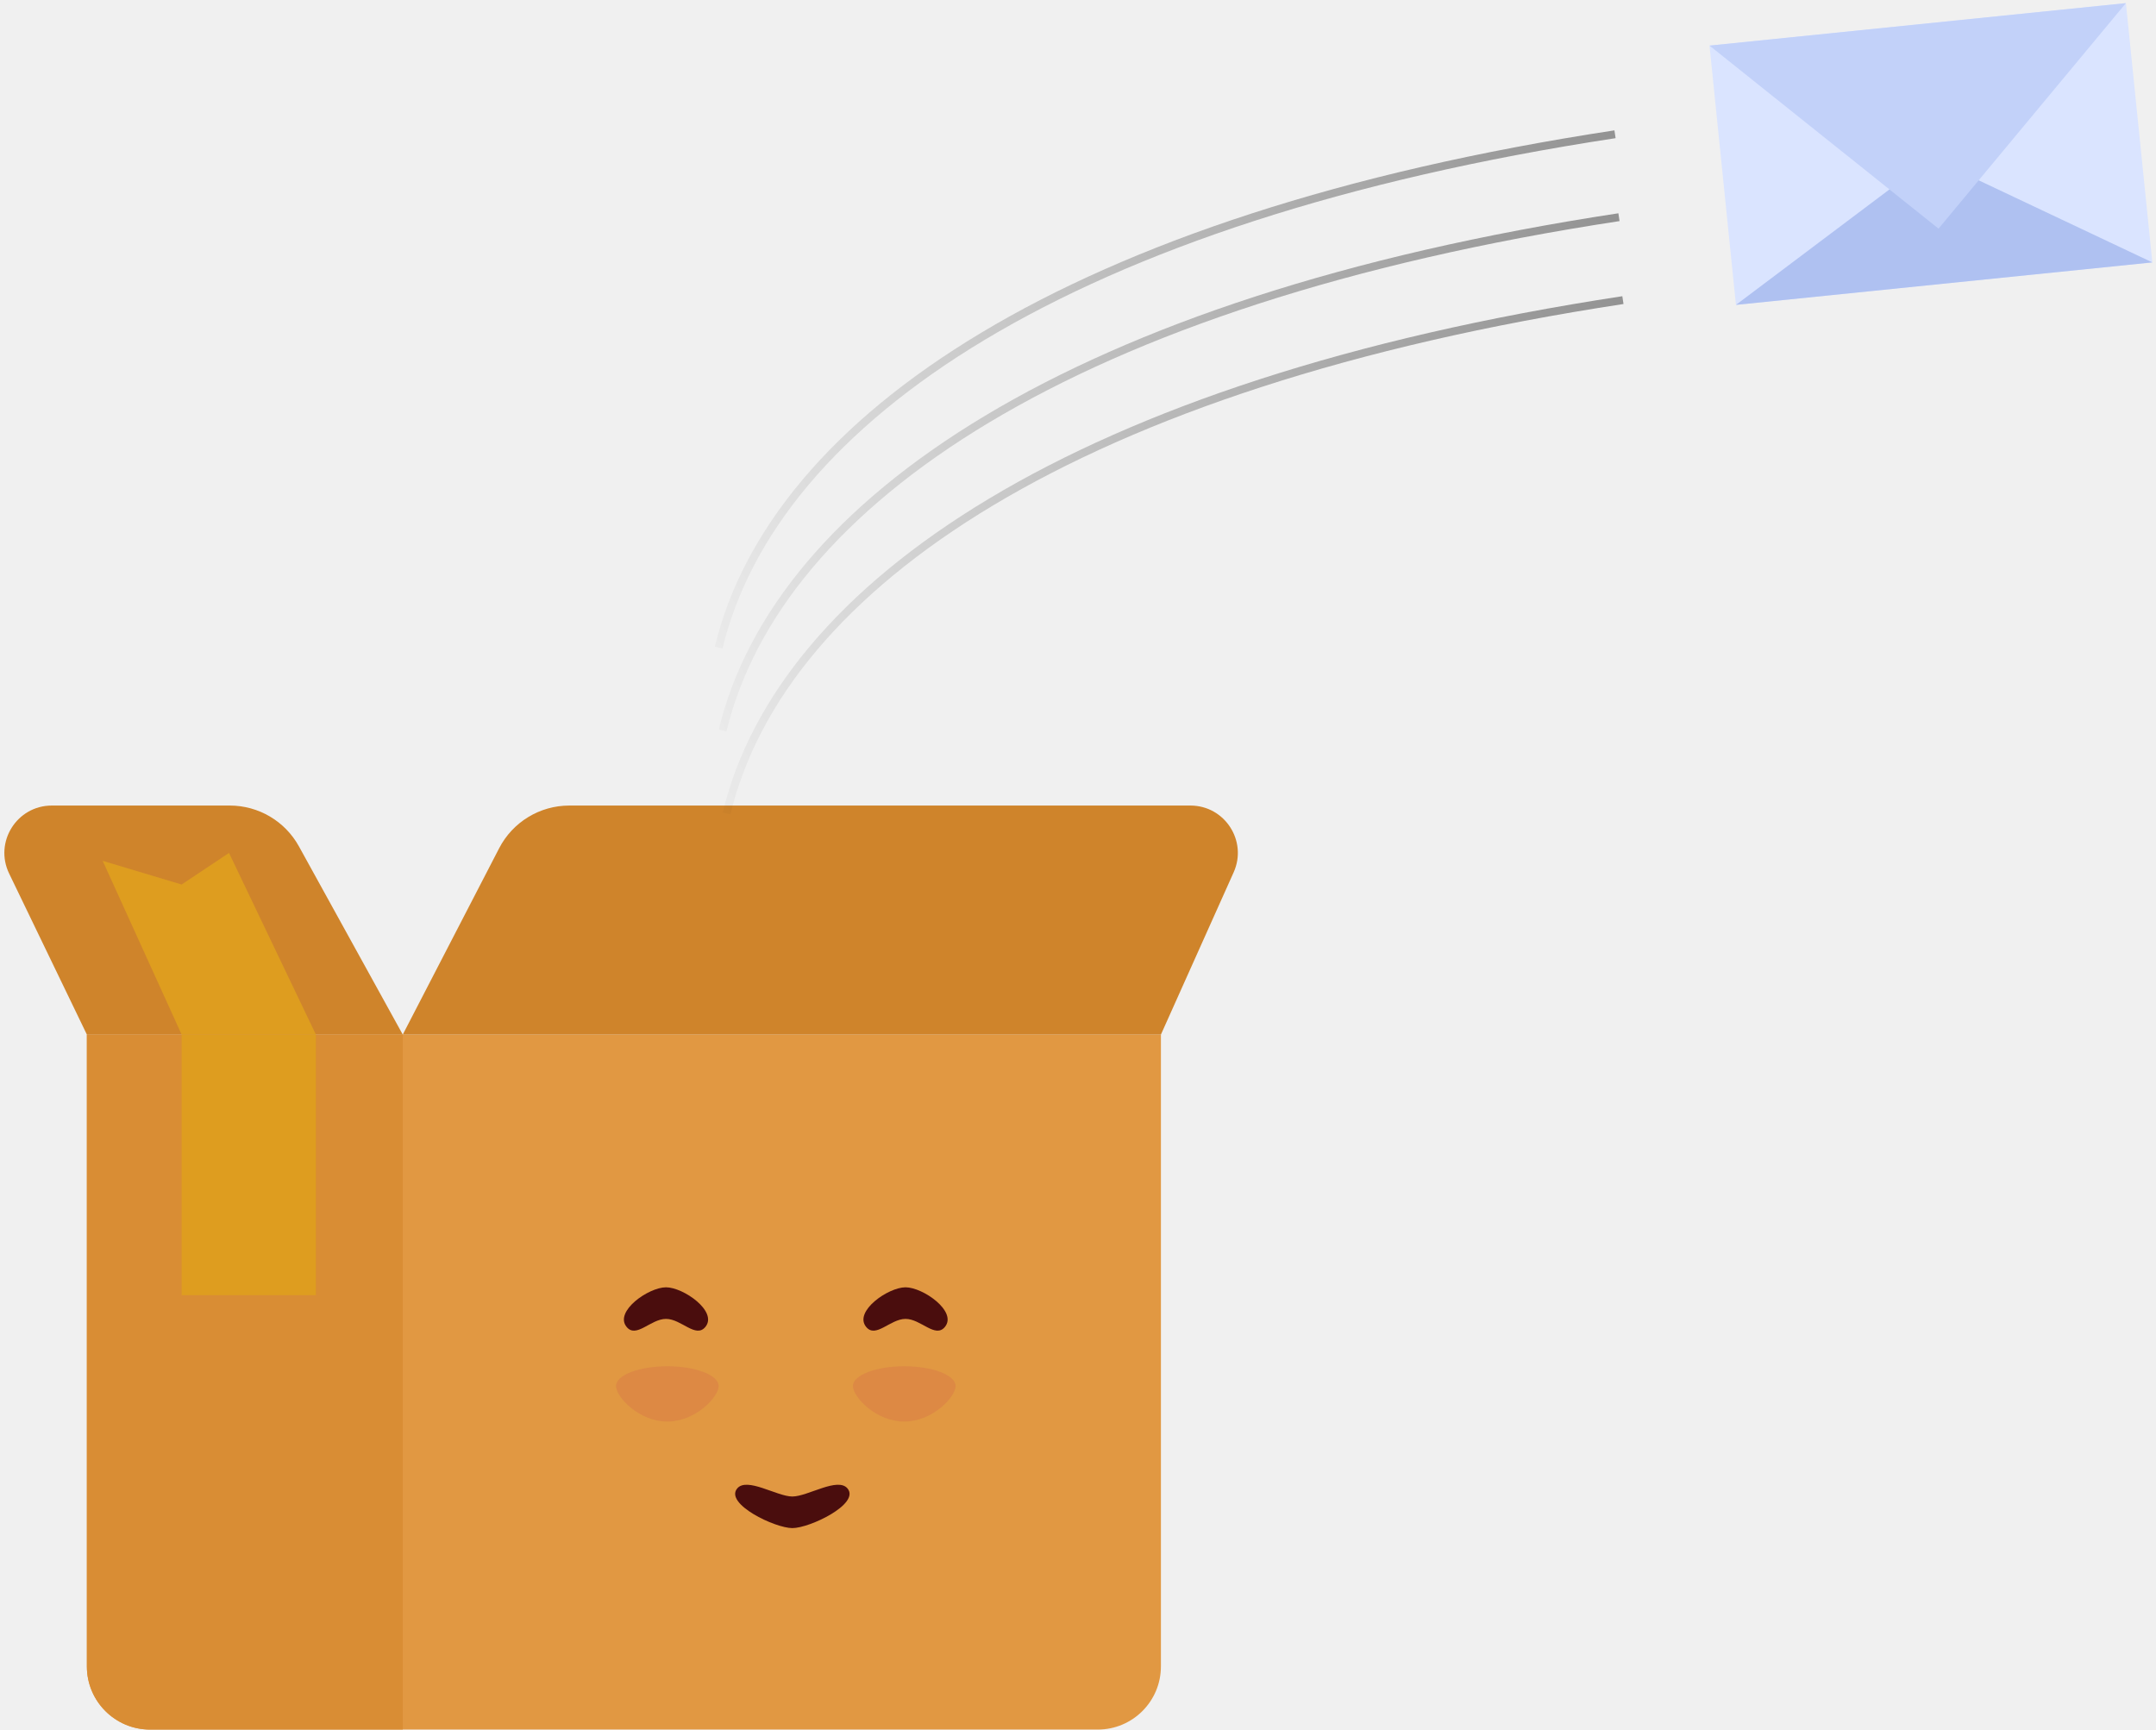
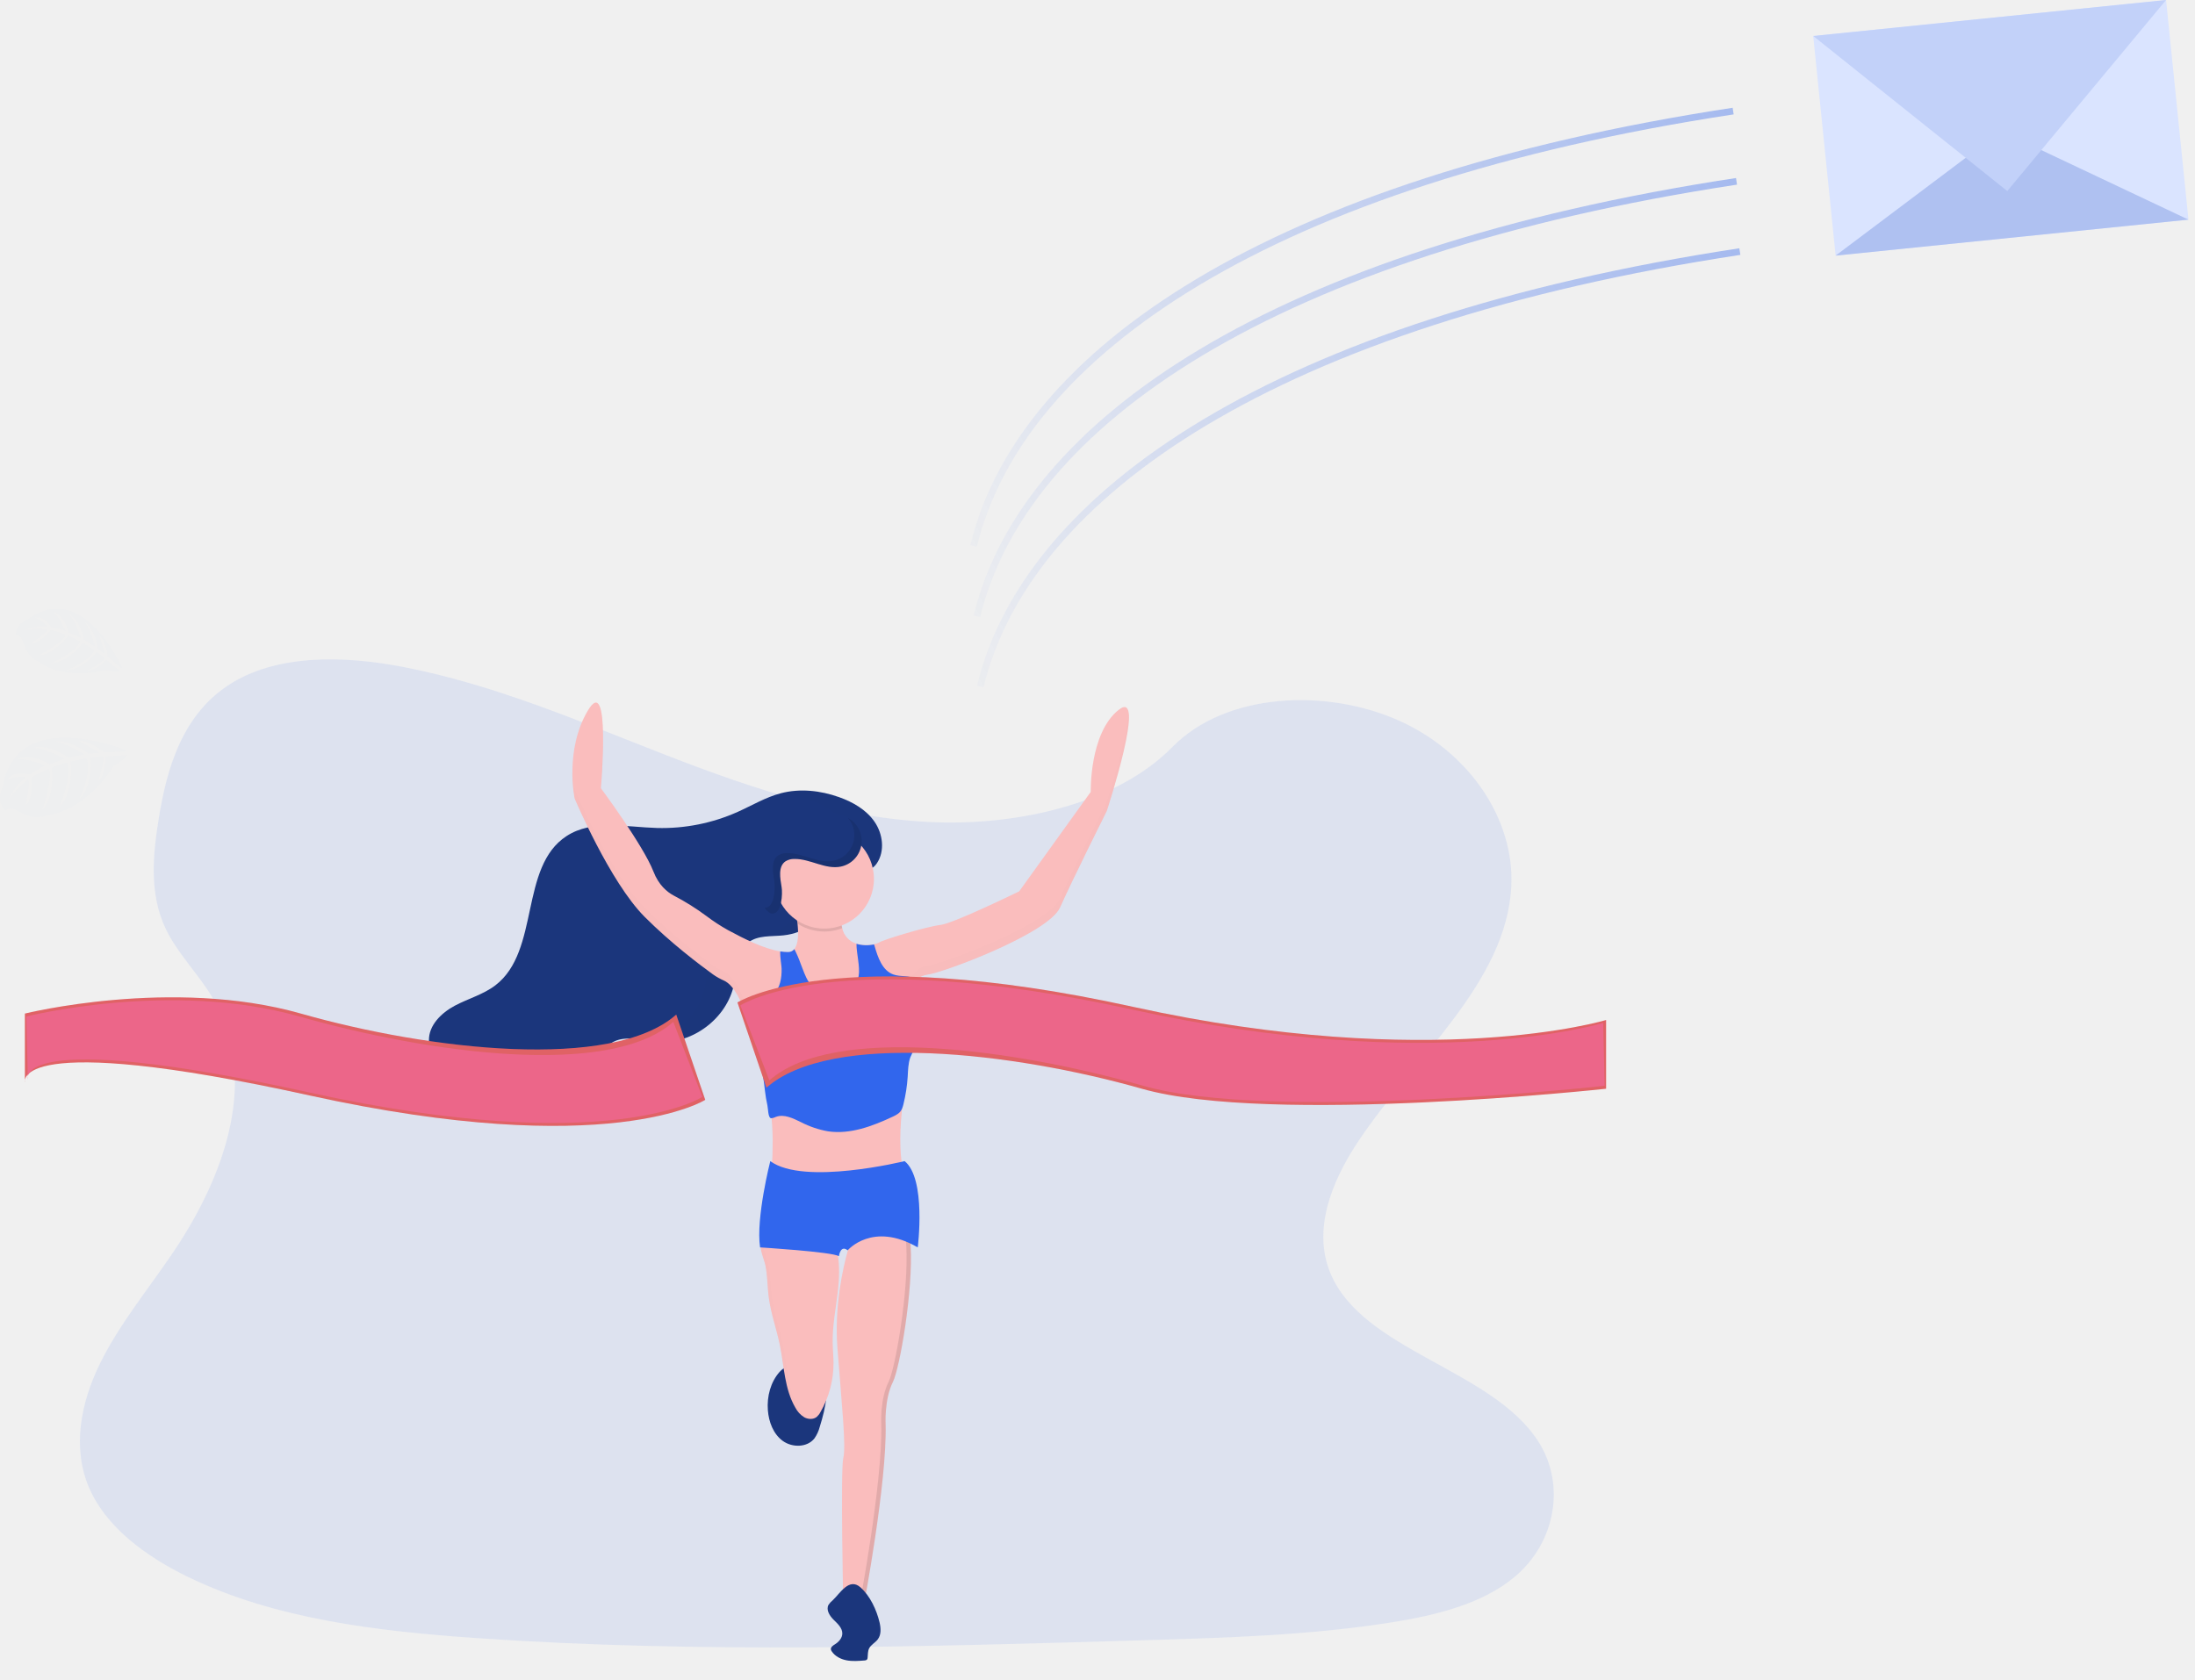
- <svg xmlns="http://www.w3.org/2000/svg" width="273" height="219" viewBox="0 0 273 219" fill="none">
-   <path d="M11 131H147V211C147 215.418 143.418 219 139 219H19C14.582 219 11 215.418 11 211V131Z" fill="#E19842" />
-   <path d="M11 131H51V219H19C14.582 219 11 215.418 11 211V131Z" fill="#D98D34" />
-   <path d="M1.156 110.608C-0.767 106.624 2.135 102 6.559 102H29.096C32.739 102 36.093 103.98 37.852 107.169L51 131H11L1.156 110.608Z" fill="#CF842B" />
-   <path d="M13 109L23 112L29 108L40 131H23L13 109Z" fill="#DE9D1F" />
-   <path d="M156.21 110.454C157.99 106.485 155.086 102 150.735 102H72.086C68.348 102 64.922 104.085 63.204 107.406L51 131H147L156.21 110.454Z" fill="#CF842B" />
-   <path d="M89.331 168C88.111 169.525 86.284 167 84.331 167C82.378 167 80.551 169.525 79.331 168C77.769 166.047 82.122 163 84.331 163C86.54 163 90.893 166.047 89.331 168Z" fill="#4A0D0D" />
-   <path d="M93.331 188.49C94.551 186.965 98.378 189.49 100.331 189.49C102.283 189.49 106.111 186.965 107.331 188.49C108.893 190.442 102.54 193.49 100.331 193.49C98.122 193.49 91.769 190.442 93.331 188.49Z" fill="#4A0D0D" />
-   <path d="M119.662 168C118.442 169.525 116.615 167 114.662 167C112.709 167 110.882 169.525 109.662 168C108.1 166.047 112.453 163 114.662 163C116.871 163 121.224 166.047 119.662 168Z" fill="#4A0D0D" />
-   <path d="M91 175.5C91 176.881 88.09 180 84.5 180C80.91 180 78 176.881 78 175.5C78 174.119 80.91 173 84.5 173C88.09 173 91 174.119 91 175.5Z" fill="#BE1F58" fill-opacity="0.12" />
-   <path d="M121 175.5C121 176.881 118.09 180 114.5 180C110.91 180 108 176.881 108 175.5C108 174.119 110.91 173 114.5 173C118.09 173 121 174.119 121 175.5Z" fill="#BE1F58" fill-opacity="0.12" />
-   <path d="M23 131H40V164H23V131Z" fill="#DE9D1F" />
-   <path d="M216.463 5.774L269.189 0.396L272.538 33.226L219.811 38.604L216.463 5.774Z" fill="#DAE4FF" />
-   <path d="M244.551 19.997L219.811 38.604L272.537 33.226L244.551 19.997Z" fill="#AFC1F1" />
-   <path d="M245.464 28.951L269.189 0.396L216.463 5.774L245.464 28.951Z" fill="#C2D1F9" />
-   <path fill-rule="evenodd" clip-rule="evenodd" d="M124.743 52.634C143.691 41.277 170.383 32.262 204.924 27.006L205.075 27.994C170.616 33.238 144.059 42.222 125.257 53.491C106.453 64.761 95.444 78.29 91.986 92.617L91.014 92.383C94.555 77.71 105.796 63.989 124.743 52.634Z" fill="url(#paint0_linear)" fill-opacity="0.4" />
-   <path fill-rule="evenodd" clip-rule="evenodd" d="M124.243 42.134C143.191 30.777 169.883 21.762 204.424 16.506L204.575 17.494C170.116 22.738 143.559 31.723 124.757 42.991C105.953 54.261 94.944 67.79 91.486 82.117L90.514 81.883C94.055 67.21 105.296 53.489 124.243 42.134Z" fill="url(#paint1_linear)" fill-opacity="0.4" />
-   <path fill-rule="evenodd" clip-rule="evenodd" d="M125.243 63.134C144.191 51.777 170.883 42.762 205.424 37.506L205.575 38.494C171.116 43.738 144.559 52.722 125.757 63.991C106.953 75.261 95.944 88.79 92.486 103.117L91.514 102.883C95.055 88.21 106.296 74.489 125.243 63.134Z" fill="url(#paint2_linear)" fill-opacity="0.4" />
+ <svg xmlns="http://www.w3.org/2000/svg" width="328" height="251" viewBox="0 0 328 251" fill="none">
+   <g clip-path="url(#clip0)">
+     <path opacity="0.1" d="M139.893 122.911C125.774 122.408 112.327 117.842 99.495 112.856C86.662 107.87 73.935 102.323 60.154 99.675C51.29 97.973 41.152 97.732 34.012 102.493C27.137 107.083 24.916 114.985 23.723 122.325C22.824 127.847 22.296 133.657 24.757 138.826C26.468 142.415 29.5 145.432 31.599 148.87C38.901 160.831 33.739 175.581 25.828 187.26C22.12 192.74 17.811 197.971 14.947 203.799C12.082 209.626 10.758 216.313 13.265 222.262C15.747 228.164 21.666 232.588 28.078 235.703C41.1 242.029 56.438 243.841 71.406 244.866C104.53 247.137 137.827 246.154 171.038 245.17C183.329 244.805 195.673 244.436 207.763 242.532C214.478 241.474 221.409 239.795 226.285 235.745C232.472 230.602 234.005 221.891 229.858 215.443C222.903 204.625 203.679 201.938 198.812 190.327C196.137 183.938 198.884 176.819 202.774 170.893C211.116 158.18 225.098 147.025 225.833 132.492C226.339 122.511 219.618 112.515 209.225 107.792C198.332 102.841 183.224 103.464 175.192 111.658C166.906 120.087 152.361 123.333 139.893 122.911Z" fill="#3166ED" />
+     <path d="M114.742 210.783C114.877 212.531 115.549 214.341 116.962 215.373C118.376 216.405 120.625 216.385 121.705 214.999C122.068 214.479 122.335 213.898 122.493 213.283C123.403 210.402 124.048 207.25 123.051 204.398C120.802 204.251 118.195 203.191 116.506 205.053C115.143 206.57 114.584 208.761 114.742 210.783Z" fill="#1B367C" />
+     <path d="M125.182 193.158C124.884 195.7 124.375 198.231 124.428 200.791C124.447 201.779 124.552 202.758 124.554 203.751C124.558 206.327 123.881 208.859 122.591 211.089C122.455 211.351 122.273 211.586 122.054 211.784C121.537 212.203 120.758 212.168 120.178 211.847C119.611 211.494 119.15 210.993 118.845 210.398C117.22 207.609 117.174 204.218 116.53 201.056C116.037 198.636 115.173 196.29 114.861 193.842C114.658 192.266 114.689 190.66 114.366 189.103C114.268 188.633 113.993 187.927 113.812 187.234C113.646 186.616 113.555 186.008 113.725 185.591C114.072 184.736 115.208 185.068 115.948 185.121C118.552 185.314 121.168 185.308 123.771 185.101C124.028 185.081 124.321 185.07 124.502 185.254C124.581 185.347 124.64 185.455 124.676 185.571C124.884 186.139 125.042 186.724 125.15 187.32C125.51 189.224 125.409 191.219 125.182 193.158Z" fill="#FABDBD" />
+     <g opacity="0.1">
+       <path opacity="0.1" d="M124.179 185.101C124.045 185.087 123.909 185.087 123.775 185.101C122.527 185.202 121.277 185.252 120.029 185.258C121.412 185.261 122.796 185.209 124.179 185.101Z" fill="black" />
+       <path opacity="0.1" d="M120.618 211.847C120.051 211.494 119.59 210.993 119.285 210.398C117.66 207.609 117.614 204.218 116.97 201.055C116.477 198.636 115.613 196.29 115.302 193.842C115.099 192.266 115.129 190.66 114.806 189.103C114.708 188.633 114.433 187.927 114.252 187.234C114.086 186.616 113.995 186.008 114.165 185.591C114.237 185.419 114.359 185.274 114.514 185.173C114.67 185.071 114.852 185.019 115.038 185.022C114.486 184.985 113.947 185.051 113.729 185.591C113.558 186.008 113.65 186.616 113.816 187.234C113.997 187.927 114.272 188.633 114.37 189.103C114.693 190.66 114.662 192.266 114.865 193.842C115.177 196.292 116.041 198.638 116.534 201.055C117.178 204.218 117.224 207.613 118.849 210.398C119.154 210.993 119.615 211.494 120.182 211.847C120.53 212.04 120.929 212.121 121.325 212.079C121.077 212.046 120.837 211.968 120.618 211.847Z" fill="black" />
+     </g>
+     <path d="M133.431 206.564C132.122 209.187 132.34 212.903 132.34 212.903C132.558 221.646 129.068 240.008 129.068 240.008H126.014C126.014 240.008 125.577 219.679 126.014 217.93C126.45 216.182 125.795 210.061 125.141 201.537C124.655 195.198 125.979 189.453 126.69 186.933C126.934 186.059 127.104 185.58 127.104 185.58C127.104 185.58 132.122 178.148 134.958 181.645C135.613 182.458 135.96 184.1 136.08 186.172C136.468 193.01 134.435 204.551 133.431 206.564Z" fill="#FABDBD" />
+     <path opacity="0.1" d="M136.079 186.172C135.959 184.1 135.617 182.456 134.958 181.645C134.325 180.867 133.583 180.631 132.816 180.734C133.411 180.833 133.944 181.159 134.303 181.645C134.958 182.458 135.305 184.1 135.425 186.172C135.813 193.009 133.78 204.551 132.776 206.564C131.467 209.187 131.685 212.903 131.685 212.903C131.904 221.646 128.413 240.007 128.413 240.007H129.068C129.068 240.007 132.558 221.646 132.34 212.903C132.34 212.903 132.122 209.187 133.431 206.564C134.434 204.551 136.468 193.009 136.079 186.172Z" fill="black" />
+     <path d="M124.425 239.209C124.182 239.401 123.971 239.631 123.801 239.891C123.411 240.63 123.965 241.513 124.558 242.101C125.152 242.689 125.867 243.319 125.867 244.156C125.867 244.829 125.359 245.406 124.79 245.765C124.484 245.957 124.1 246.202 124.164 246.565C124.186 246.657 124.225 246.743 124.279 246.821C124.768 247.57 125.634 248.01 126.511 248.176C127.388 248.342 128.293 248.27 129.186 248.198C129.319 248.202 129.45 248.157 129.552 248.071C129.617 247.984 129.651 247.878 129.65 247.769C129.694 247.306 129.666 246.816 129.869 246.399C130.152 245.828 130.804 245.537 131.177 245.026C131.701 244.327 131.629 243.354 131.431 242.504C130.994 240.652 130.023 238.541 128.566 237.257C126.878 235.784 125.553 238.145 124.425 239.209Z" fill="#1B367C" />
+     <path d="M131.036 129.032C132.253 127.209 131.937 124.66 130.693 122.846C129.45 121.031 127.451 119.89 125.39 119.154C122.61 118.161 119.545 117.823 116.69 118.568C114.416 119.16 112.374 120.4 110.232 121.357C106.442 123.051 102.321 123.873 98.172 123.762C93.567 123.633 88.521 122.45 84.657 124.973C77.584 129.582 80.73 142.129 74.039 147.268C72.235 148.654 69.964 149.26 67.957 150.328C65.95 151.397 64.048 153.257 64.096 155.535C64.117 156.628 64.597 157.671 65.186 158.595C67.695 162.58 72.386 165.046 77.083 165C81.78 164.954 86.363 162.451 89.071 158.6C89.749 157.636 90.347 156.562 91.331 155.92C93.294 154.63 95.882 155.533 98.225 155.725C103.441 156.152 108.659 152.228 109.698 147.08C110.134 144.883 110.058 142.258 111.822 140.879C113.247 139.766 115.252 140.005 117.058 139.814C120.361 139.471 122.968 137.41 124.762 134.717C125.584 133.482 125.68 132.007 126.801 131.034C128.01 129.965 129.88 130.754 131.036 129.032Z" fill="#1B367C" />
+     <g opacity="0.1">
+       <path opacity="0.1" d="M93.808 124.183C95.721 124.236 97.635 124.089 99.517 123.746C98.998 123.761 98.475 123.761 97.953 123.746C94.338 123.646 90.453 122.898 87.08 123.799C89.305 123.82 91.607 124.122 93.808 124.183Z" fill="black" />
+       <path opacity="0.1" d="M86.963 156.355C85.979 156.997 85.381 158.071 84.703 159.035C82.617 161.968 79.569 164.073 76.092 164.982C76.347 164.993 76.602 165 76.86 164.998C81.561 164.952 86.14 162.449 88.848 158.597C89.526 157.634 90.124 156.56 91.108 155.918L91.278 155.813C89.738 155.601 88.226 155.526 86.963 156.355Z" fill="black" />
+       <path opacity="0.1" d="M130.473 122.839C129.232 121.034 127.231 119.884 125.17 119.147C122.39 118.155 119.325 117.816 116.469 118.561C116.404 118.577 116.341 118.596 116.277 118.614C117.899 118.704 119.498 119.031 121.025 119.584C123.086 120.321 125.087 121.471 126.328 123.276C127.569 125.082 127.888 127.648 126.671 129.462C125.514 131.191 123.645 130.402 122.421 131.467C121.3 132.439 121.204 133.915 120.381 135.15C118.839 137.46 116.692 139.303 114.02 140.002C114.938 139.893 115.907 139.906 116.823 139.81C120.126 139.467 122.733 137.406 124.526 134.713C125.349 133.478 125.445 132.002 126.566 131.029C127.79 129.965 129.659 130.754 130.816 129.025C132.035 127.202 131.719 124.645 130.473 122.839Z" fill="black" />
+       <path opacity="0.1" d="M112.68 140.247C110.884 140.435 108.88 140.199 107.444 141.312C105.679 142.691 105.764 145.316 105.319 147.513C104.553 151.353 101.442 154.521 97.749 155.699L98.009 155.723C103.225 156.149 108.443 152.226 109.482 147.078C109.918 144.881 109.842 142.256 111.607 140.877C112.012 140.573 112.472 140.35 112.961 140.221C112.863 140.223 112.774 140.238 112.68 140.247Z" fill="black" />
+     </g>
+     <path d="M165.392 121.206C165.392 121.206 160.156 131.698 158.411 135.633C156.665 139.568 140.74 145.469 138.558 145.688C137.973 145.768 137.428 146.031 137 146.44C135.768 147.533 135.067 149.404 135.067 149.404C135.067 149.404 135.94 155.306 134.849 165.142C134.827 165.332 134.808 165.522 134.79 165.706C133.839 175.066 135.831 177.273 135.831 177.273C135.831 177.273 114.669 185.361 115.324 174.869C115.529 171.566 115.498 169.153 115.296 167.136C115.073 165.07 114.654 163.031 114.043 161.046C113.526 159.234 112.909 157.247 112.27 154.541C111.962 153.19 111.557 151.864 111.057 150.573C111.041 150.534 111.026 150.495 111.013 150.457C109.922 147.745 108.831 146.868 108.208 146.584C107.618 146.327 107.057 146.011 106.532 145.64C104.516 144.182 100.19 140.914 96.338 137.054C91.102 131.808 85.866 119.348 85.866 119.348C85.866 119.348 84.339 112.135 87.829 106.233C91.32 100.331 89.793 117.818 89.793 117.818C89.793 117.818 96.119 126.343 97.646 130.278C98.432 132.302 99.68 133.338 100.701 133.876C102.387 134.755 104.002 135.767 105.531 136.901C106.564 137.683 107.649 138.393 108.779 139.025C111.218 140.337 114.139 141.817 116.574 142.206C116.954 142.269 117.338 142.302 117.724 142.304C117.906 142.31 118.088 142.274 118.255 142.198C118.421 142.122 118.568 142.009 118.684 141.867C119.338 141.095 119.323 139.434 119.172 138.068C119.092 137.36 118.972 136.658 118.814 135.963C118.814 135.963 125.905 131.482 125.687 136.947C125.653 137.551 125.709 138.156 125.852 138.743C125.968 139.283 126.225 139.781 126.597 140.188C126.968 140.595 127.441 140.896 127.966 141.06C128.818 141.311 129.718 141.34 130.584 141.146C130.854 141.1 131.115 141.01 131.356 140.881C132.011 140.444 138.556 138.477 140.519 138.258C142.483 138.04 152.3 133.231 152.3 133.231L162.99 118.367C162.99 118.367 162.772 109.624 167.135 106.126C171.498 102.629 165.392 121.206 165.392 121.206Z" fill="#FABDBD" />
+     <g opacity="0.1">
+       <path opacity="0.1" d="M134.79 164.394C134.599 166.151 134.516 167.917 134.539 169.684C134.561 168.53 134.637 167.212 134.79 165.706C134.807 165.522 134.827 165.332 134.849 165.142C135.23 161.776 135.413 158.39 135.394 155.002C135.361 157.952 135.179 160.899 134.849 163.83C134.836 164.021 134.807 164.211 134.79 164.394Z" fill="black" />
+       <path opacity="0.1" d="M119.041 135.823C118.895 135.908 118.823 135.961 118.823 135.961C119.035 136.896 119.175 137.846 119.242 138.802C119.286 137.805 119.219 136.806 119.041 135.823Z" fill="black" />
+       <path opacity="0.1" d="M89.894 116.631C90.001 115.101 90.16 112.358 90.13 109.918C90.093 113.18 89.803 116.507 89.803 116.507L89.894 116.631Z" fill="black" />
+       <path opacity="0.1" d="M115.339 174.613C115.339 174.699 115.339 174.784 115.323 174.869C114.669 185.361 135.831 177.273 135.831 177.273C135.583 176.939 135.396 176.563 135.279 176.163C132.091 177.3 116.074 182.585 115.339 174.613Z" fill="black" />
+       <path opacity="0.1" d="M165.392 119.895C165.392 119.895 160.156 130.387 158.411 134.321C156.665 138.256 140.74 144.158 138.558 144.376C137.973 144.457 137.428 144.72 137 145.128C135.768 146.221 135.067 148.092 135.067 148.092C135.067 148.092 135.12 148.449 135.183 149.126C135.427 148.564 136.056 147.275 137 146.44C137.428 146.031 137.973 145.768 138.558 145.688C140.74 145.469 156.665 139.567 158.411 135.633C160.156 131.698 165.392 121.206 165.392 121.206C165.392 121.206 169.081 109.982 168.675 106.625C168.339 110.926 165.392 119.895 165.392 119.895Z" fill="black" />
+       <path opacity="0.1" d="M115.295 165.824C115.073 163.759 114.654 161.719 114.043 159.734C113.526 157.922 112.908 155.935 112.269 153.229C111.962 151.879 111.556 150.553 111.056 149.262C111.041 149.222 111.026 149.183 111.013 149.146C109.922 146.433 108.831 145.557 108.207 145.273C107.618 145.016 107.057 144.699 106.532 144.328C104.516 142.87 100.19 139.602 96.337 135.742C91.101 130.496 85.865 118.037 85.865 118.037C85.672 116.985 85.564 115.919 85.543 114.85C85.489 116.357 85.597 117.865 85.865 119.348C85.865 119.348 91.101 131.808 96.337 137.054C100.19 140.914 104.516 144.182 106.532 145.64C107.061 146.012 107.627 146.328 108.22 146.584C108.842 146.868 109.931 147.745 111.026 150.457C111.039 150.495 111.054 150.534 111.069 150.573C111.567 151.865 111.97 153.191 112.276 154.541C112.915 157.247 113.532 159.234 114.049 161.046C114.66 163.031 115.08 165.07 115.302 167.135C115.393 168.049 115.448 169.044 115.463 170.163C115.49 168.715 115.433 167.266 115.295 165.824Z" fill="black" />
+     </g>
+     <path d="M136.902 156.329C136.568 156.88 136.277 157.456 136.029 158.051C135.699 158.969 135.697 159.968 135.636 160.941C135.549 162.306 135.342 163.66 135.017 164.989C134.964 165.234 134.891 165.473 134.798 165.706C134.733 165.862 134.647 166.009 134.543 166.143C134.427 166.286 134.29 166.41 134.137 166.512C133.903 166.669 133.656 166.804 133.398 166.917C130.361 168.338 127.049 169.592 123.736 169.103C122.335 168.857 120.979 168.4 119.715 167.747C118.515 167.164 117.158 166.471 115.915 166.956C115.724 167.053 115.518 167.118 115.306 167.146C115.265 167.147 115.224 167.143 115.184 167.135C114.774 167.057 114.774 165.671 114.68 165.262C114.322 163.693 114.267 162.421 114.054 161.057C113.94 160.302 113.764 159.559 113.528 158.834C112.655 156.189 112.391 153.369 112.391 150.597C112.391 150.46 111.41 150.597 111.082 150.584C110.999 150.584 110.954 150.571 110.973 150.543C110.992 150.515 111.014 150.491 111.039 150.468C111.153 150.375 111.286 150.309 111.429 150.274L111.687 150.197C113.035 149.815 114.523 149.655 115.531 148.704C116.578 147.723 116.84 146.156 116.794 144.722C116.781 144.26 116.556 143.141 116.593 142.212C116.973 142.275 117.358 142.308 117.743 142.311C117.926 142.317 118.107 142.28 118.274 142.204C118.44 142.129 118.587 142.015 118.703 141.874C119.067 142.58 119.382 143.31 119.645 144.059C120.016 144.973 120.3 145.935 120.843 146.761C121.715 148.108 123.325 148.993 124.927 148.857C126.528 148.722 128.018 147.489 128.304 145.906C128.555 144.518 127.972 142.521 127.985 141.078C128.837 141.328 129.738 141.357 130.603 141.163C130.64 141.252 130.671 141.343 130.697 141.436C131.188 143.124 131.842 145.061 133.49 145.659C134.554 146.044 135.813 145.756 136.797 146.315C136.872 146.359 136.945 146.407 137.015 146.459C137.242 146.629 137.438 146.837 137.593 147.074C137.997 147.742 138.237 148.497 138.293 149.277C138.545 151.714 138.06 154.171 136.902 156.329Z" fill="#3166ED" />
+     <path opacity="0.1" d="M125.852 138.741C124.764 139.161 123.592 139.319 122.432 139.202C121.271 139.085 120.155 138.695 119.172 138.066C119.092 137.358 118.972 136.655 118.814 135.961C118.814 135.961 125.905 131.48 125.686 136.944C125.653 137.548 125.709 138.154 125.852 138.741Z" fill="black" />
+     <path d="M123.175 138.803C127.272 138.803 130.593 135.475 130.593 131.371C130.593 127.266 127.272 123.939 123.175 123.939C119.079 123.939 115.758 127.266 115.758 131.371C115.758 135.475 119.079 138.803 123.175 138.803Z" fill="#FABDBD" />
+     <path d="M110.197 149.841C110.197 149.841 124.596 140.66 169.319 150.497C214.041 160.333 240.002 152.464 240.002 152.464V162.737C240.002 162.737 189.826 168.202 170.628 162.737C151.43 157.273 124.101 154.121 114.53 162.582L110.197 149.841Z" fill="#F86D70" />
+     <path opacity="0.1" d="M110.197 149.841C110.197 149.841 124.596 140.66 169.319 150.497C214.041 160.333 240.002 152.464 240.002 152.464V162.737C240.002 162.737 189.826 168.202 170.628 162.737C151.43 157.273 124.101 154.121 114.53 162.582L110.197 149.841Z" fill="black" />
+     <path d="M110.633 150.278C110.633 150.278 124.595 141.098 169.318 150.934C214.041 160.77 239.565 152.901 239.565 152.901L239.783 162.3C239.783 162.3 190.043 167.765 170.845 162.3C151.647 156.836 124.536 153.028 114.965 161.489L110.633 150.278Z" fill="#EC6689" />
+     <path d="M105.384 164.399C105.384 164.399 90.985 173.579 46.263 163.743C1.54 153.907 3.721 161.776 3.721 161.776V151.502C3.721 151.502 25.756 146.038 44.954 151.502C64.152 156.967 91.481 160.119 101.051 151.657L105.384 164.399Z" fill="#F86D70" />
+     <path opacity="0.1" d="M105.384 164.399C105.384 164.399 90.985 173.579 46.263 163.743C1.54 153.907 3.721 161.776 3.721 161.776V151.502C3.721 151.502 25.756 146.038 44.954 151.502C64.152 156.967 91.481 160.119 101.051 151.657L105.384 164.399Z" fill="black" />
+     <path d="M104.949 163.961C104.949 163.961 90.986 173.142 46.264 163.306C1.541 153.469 4.159 161.338 4.159 161.338L3.94 151.939C3.94 151.939 25.538 146.475 44.736 151.939C63.934 157.404 91.045 161.212 100.616 152.75L104.949 163.961Z" fill="#EC6689" />
+     <path d="M116.796 132.601C116.578 131.237 116.242 129.519 117.38 128.739C117.787 128.492 118.256 128.37 118.731 128.389C121.089 128.365 123.343 130.011 125.655 129.53C126.391 129.375 127.067 129.011 127.601 128.481C128.135 127.951 128.505 127.277 128.667 126.542C128.828 125.806 128.774 125.039 128.51 124.333C128.247 123.627 127.786 123.013 127.182 122.564C126.273 121.886 125.123 121.641 124.01 121.412C121.085 120.808 118.031 120.207 115.142 120.975C112.254 121.742 109.614 124.336 109.845 127.314C109.954 128.739 110.679 130.033 111.436 131.248C112.012 132.17 114.254 136.494 115.343 136.56C116.879 136.649 116.946 133.493 116.796 132.601Z" fill="#1B367C" />
+     <path d="M135.176 173.557C135.176 173.557 120.123 177.273 115.106 173.557C115.106 173.557 112.924 182.082 113.579 186.454C113.579 186.454 124.268 187.11 125.359 187.765C125.359 187.765 125.577 186.017 126.668 186.891C126.668 186.891 130.377 182.519 137.14 186.454C137.14 186.454 138.449 176.18 135.176 173.557Z" fill="#3166ED" />
+     <path opacity="0.1" d="M127.187 122.564C127.032 122.451 126.869 122.349 126.701 122.258C127.151 122.77 127.459 123.393 127.594 124.062C127.729 124.731 127.686 125.425 127.47 126.072C127.253 126.72 126.871 127.299 126.362 127.753C125.852 128.206 125.232 128.517 124.565 128.656C122.252 129.136 119.999 127.49 117.64 127.515C117.166 127.496 116.696 127.618 116.29 127.864C115.151 128.645 115.485 130.363 115.703 131.727C115.847 132.619 115.788 135.775 114.257 135.69H114.23C114.652 136.203 115.044 136.551 115.347 136.564C116.875 136.649 116.938 133.504 116.794 132.601C116.576 131.237 116.242 129.519 117.381 128.739C117.787 128.492 118.256 128.37 118.731 128.389C121.089 128.365 123.343 130.011 125.656 129.53C126.391 129.375 127.067 129.011 127.601 128.481C128.136 127.951 128.506 127.277 128.667 126.541C128.828 125.806 128.774 125.039 128.511 124.333C128.247 123.627 127.786 123.013 127.183 122.564H127.187Z" fill="black" />
+     <g opacity="0.1">
+       <path opacity="0.1" d="M18.84 112.181C18.84 112.181 2.529 105.309 0.391 117.702C0.391 117.702 -0.724 119.633 0.827 121.228C0.827 121.228 1.161 120.374 2.738 121.259C3.301 121.569 3.899 121.812 4.518 121.982C5.356 122.214 6.245 122.166 7.053 121.847C7.053 121.847 12.418 121.556 16.929 114.524C16.929 114.524 18.862 113.326 18.96 112.878L15.727 113.097C15.727 113.097 15.974 115.469 14.636 116.892C14.636 116.892 15.825 113.213 15.254 113.108C15.138 113.086 13.546 113.298 13.546 113.298C13.546 113.298 13.958 117.42 11.8 119.554C11.8 119.554 13.803 115.359 12.931 113.372L10.546 113.834C10.546 113.834 11.2 118.17 8.84 120.695C8.84 120.695 10.779 116.236 10.031 113.969L7.745 114.738C7.745 114.738 8.297 118.983 6.322 121.077C6.322 121.077 8.046 115.698 7.234 114.957C7.234 114.957 5.179 115.792 4.739 116.269C4.739 116.269 5.066 119.329 3.809 120.422C3.809 120.422 4.581 116.706 4.2 116.553C4.2 116.553 1.811 118.354 1.084 119.908C1.084 119.908 1.992 117.534 3.899 116.192C3.899 116.192 2.297 115.921 1.063 116.592C1.063 116.592 1.889 115.016 4.477 115.764C4.477 115.764 6.394 114.435 6.778 114.452C6.778 114.452 4.331 113.359 2.561 113.493C2.561 113.493 4.457 112.4 7.378 114.227L9.656 113.401C9.656 113.401 6.495 111.777 4.909 111.783C4.909 111.783 7.016 110.968 10.249 113.241L12.581 112.762C12.581 112.762 9.963 111.156 8.199 110.782C8.199 110.782 10.317 110.448 13.255 112.653L14.852 112.518C14.852 112.518 12.92 111.379 12.335 111.101C11.75 110.824 11.776 110.642 11.776 110.642C13.168 110.884 14.465 111.509 15.522 112.448C15.522 112.448 18.825 112.384 18.84 112.181Z" fill="#3166ED" />
+     </g>
+     <g opacity="0.1">
+       <path opacity="0.1" d="M18.239 99.862C18.239 99.862 12.449 86.469 4.139 92.611C4.139 92.611 2.378 93.123 2.394 94.95C2.394 94.95 3.079 94.633 3.511 96.058C3.672 96.564 3.892 97.05 4.165 97.505C4.527 98.118 5.077 98.596 5.734 98.867C5.734 98.867 9.085 101.757 15.769 100.154C15.769 100.154 17.599 100.548 17.914 100.336L15.869 98.618C15.869 98.618 14.669 100.168 13.059 100.244C13.059 100.244 15.858 98.736 15.577 98.347C15.52 98.268 14.456 97.486 14.456 97.486C14.456 97.486 12.355 100.17 9.874 100.211C9.874 100.211 13.45 98.86 14.061 97.184L12.383 96.091C12.383 96.091 10.302 99.04 7.468 99.193C7.468 99.193 11.155 97.662 11.999 95.879L10.204 95.031C10.204 95.031 8.118 97.872 5.76 97.98C5.76 97.98 9.842 95.767 9.778 94.865C9.778 94.865 8.083 94.187 7.547 94.226C7.547 94.226 6.004 96.226 4.628 96.17C4.628 96.17 7.2 94.401 7.058 94.093C7.058 94.093 4.615 93.8 3.299 94.312C3.299 94.312 5.188 93.42 7.084 93.713C7.084 93.713 6.288 92.635 5.177 92.336C5.177 92.336 6.565 91.87 7.677 93.791C7.677 93.791 9.571 94.095 9.791 94.323C9.791 94.323 8.962 92.27 7.828 91.345C7.828 91.345 9.573 91.783 10.271 94.53L12.093 95.341C12.093 95.341 11.14 92.572 10.182 91.673C10.182 91.673 11.899 92.39 12.527 95.586L14.183 96.633C14.183 96.633 13.539 94.185 12.706 92.965C12.706 92.965 14.155 93.973 14.648 96.961L15.673 97.791C15.673 97.791 15.171 96.012 14.982 95.514C14.792 95.016 14.912 94.924 14.912 94.924C15.6 95.862 16.014 96.974 16.109 98.135C16.109 98.135 18.121 99.975 18.239 99.862Z" fill="#3166ED" />
+     </g>
+   </g>
+   <path d="M270.949 5.378L323.676 8.42884e-05L327.024 32.83L274.298 38.207L270.949 5.378Z" fill="#DAE4FF" />
+   <path d="M299.037 19.601L274.297 38.208L327.024 32.83L299.037 19.601Z" fill="#AFC1F1" />
+   <path d="M299.95 28.555L323.675 0L270.949 5.378L299.95 28.555Z" fill="#C2D1F9" />
+   <path fill-rule="evenodd" clip-rule="evenodd" d="M179.229 52.237C198.177 40.881 224.87 31.866 259.411 26.609L259.561 27.598C225.102 32.842 198.545 41.826 179.743 53.095C160.939 64.365 149.93 77.894 146.472 92.221L145.5 91.986C149.042 77.314 160.283 63.593 179.229 52.237Z" fill="url(#paint0_linear)" fill-opacity="0.4" />
+   <path fill-rule="evenodd" clip-rule="evenodd" d="M178.729 41.737C197.677 30.381 224.37 21.366 258.911 16.109L259.061 17.098C224.602 22.342 198.045 31.326 179.243 42.595C160.439 53.865 149.43 67.394 145.972 81.721L145 81.486C148.542 66.814 159.783 53.093 178.729 41.737Z" fill="url(#paint1_linear)" fill-opacity="0.4" />
+   <path fill-rule="evenodd" clip-rule="evenodd" d="M179.729 62.737C198.677 51.381 225.37 42.366 259.911 37.109L260.061 38.098C225.602 43.342 199.045 52.326 180.243 63.595C161.439 74.865 150.43 88.394 146.972 102.721L146 102.486C149.542 87.814 160.783 74.093 179.729 62.737Z" fill="url(#paint2_linear)" fill-opacity="0.4" />
  <defs>
-     <linearGradient id="paint0_linear" x1="207.5" y1="24.5" x2="85" y2="98.5" gradientUnits="userSpaceOnUse">
-       <stop stop-color="#1b367c;" />
-       <stop offset="1" stop-color="#1b367c;" stop-opacity="0" />
+     <linearGradient id="paint0_linear" x1="261.986" y1="24.104" x2="139.486" y2="98.104" gradientUnits="userSpaceOnUse">
+       <stop stop-color="#3166ED" />
+       <stop offset="1" stop-color="#3166ED" stop-opacity="0" />
    </linearGradient>
-     <linearGradient id="paint1_linear" x1="207" y1="14" x2="84.5" y2="88" gradientUnits="userSpaceOnUse">
-       <stop stop-color="#1b367c;" />
-       <stop offset="1" stop-color="#1b367c;" stop-opacity="0" />
+     <linearGradient id="paint1_linear" x1="261.486" y1="13.604" x2="138.986" y2="87.604" gradientUnits="userSpaceOnUse">
+       <stop stop-color="#3166ED" />
+       <stop offset="1" stop-color="#3166ED" stop-opacity="0" />
    </linearGradient>
-     <linearGradient id="paint2_linear" x1="208" y1="35" x2="85.5" y2="109" gradientUnits="userSpaceOnUse">
-       <stop stop-color="#1b367c;" />
-       <stop offset="1" stop-color="#1b367c;" stop-opacity="0" />
+     <linearGradient id="paint2_linear" x1="262.486" y1="34.604" x2="139.986" y2="108.604" gradientUnits="userSpaceOnUse">
+       <stop stop-color="#3166ED" />
+       <stop offset="1" stop-color="#3166ED" stop-opacity="0" />
    </linearGradient>
+     <clipPath id="clip0">
+       <rect width="240" height="160" fill="white" transform="translate(0 91)" />
+     </clipPath>
  </defs>
</svg>
